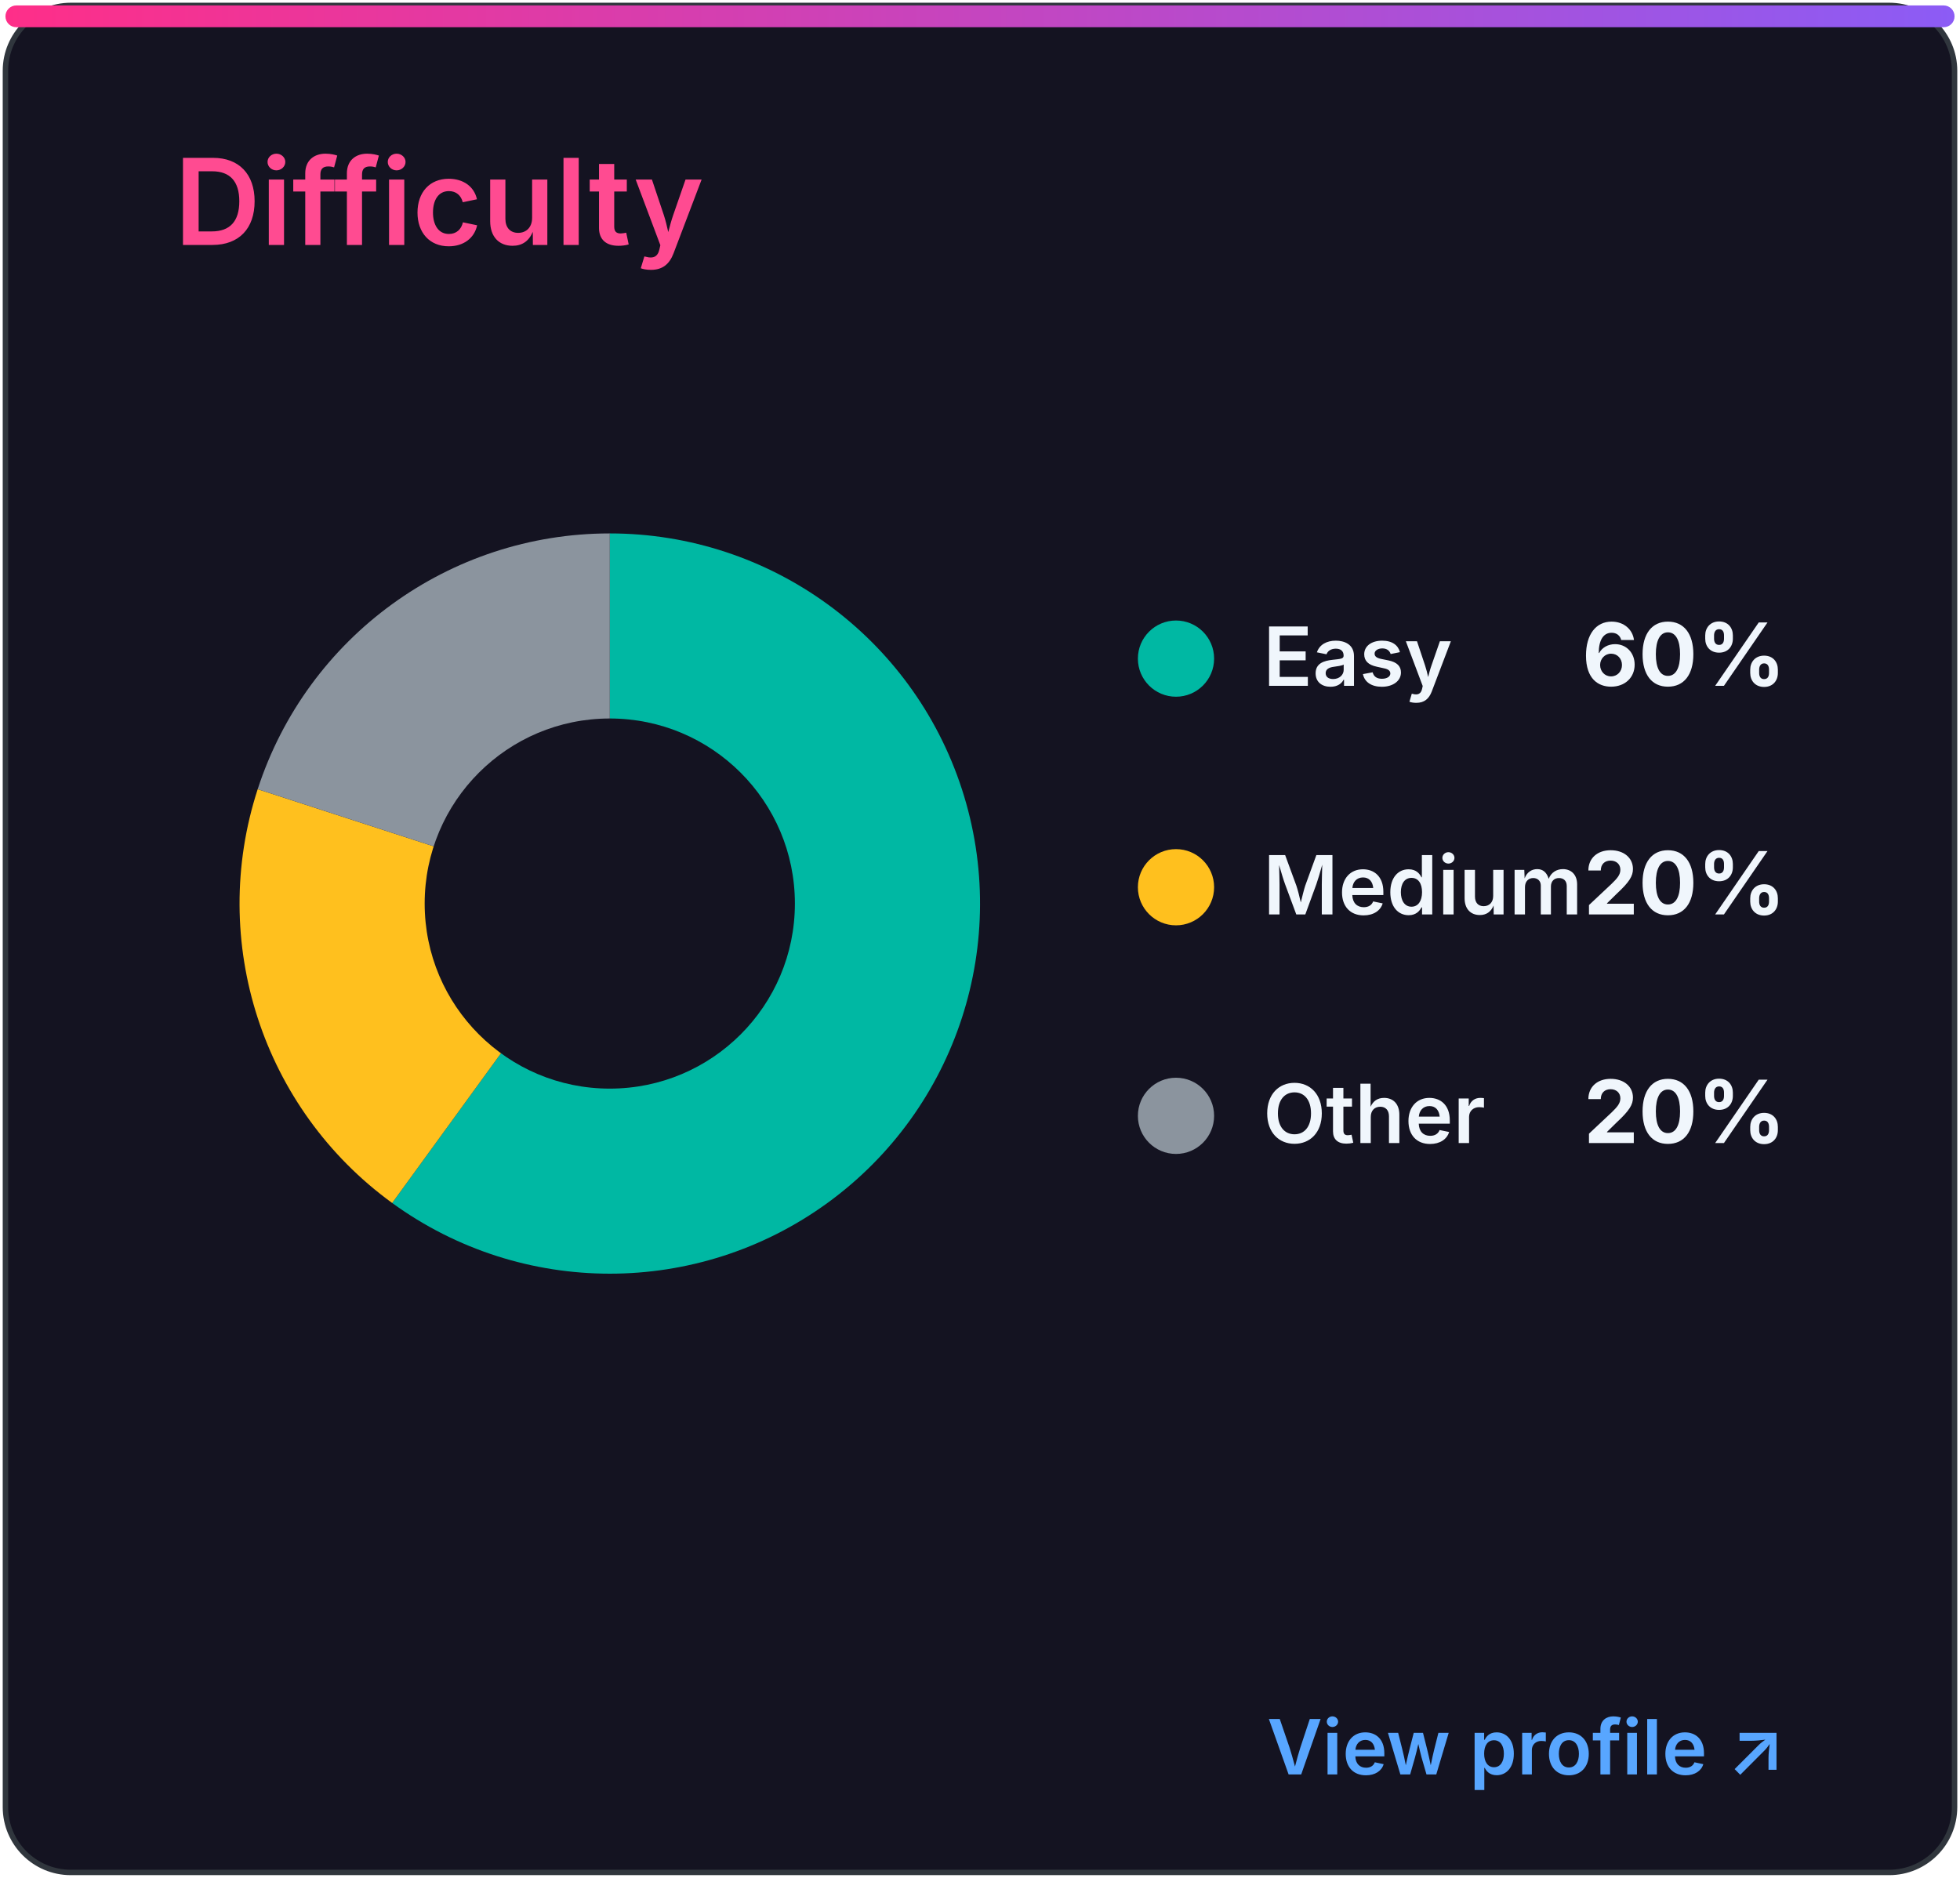
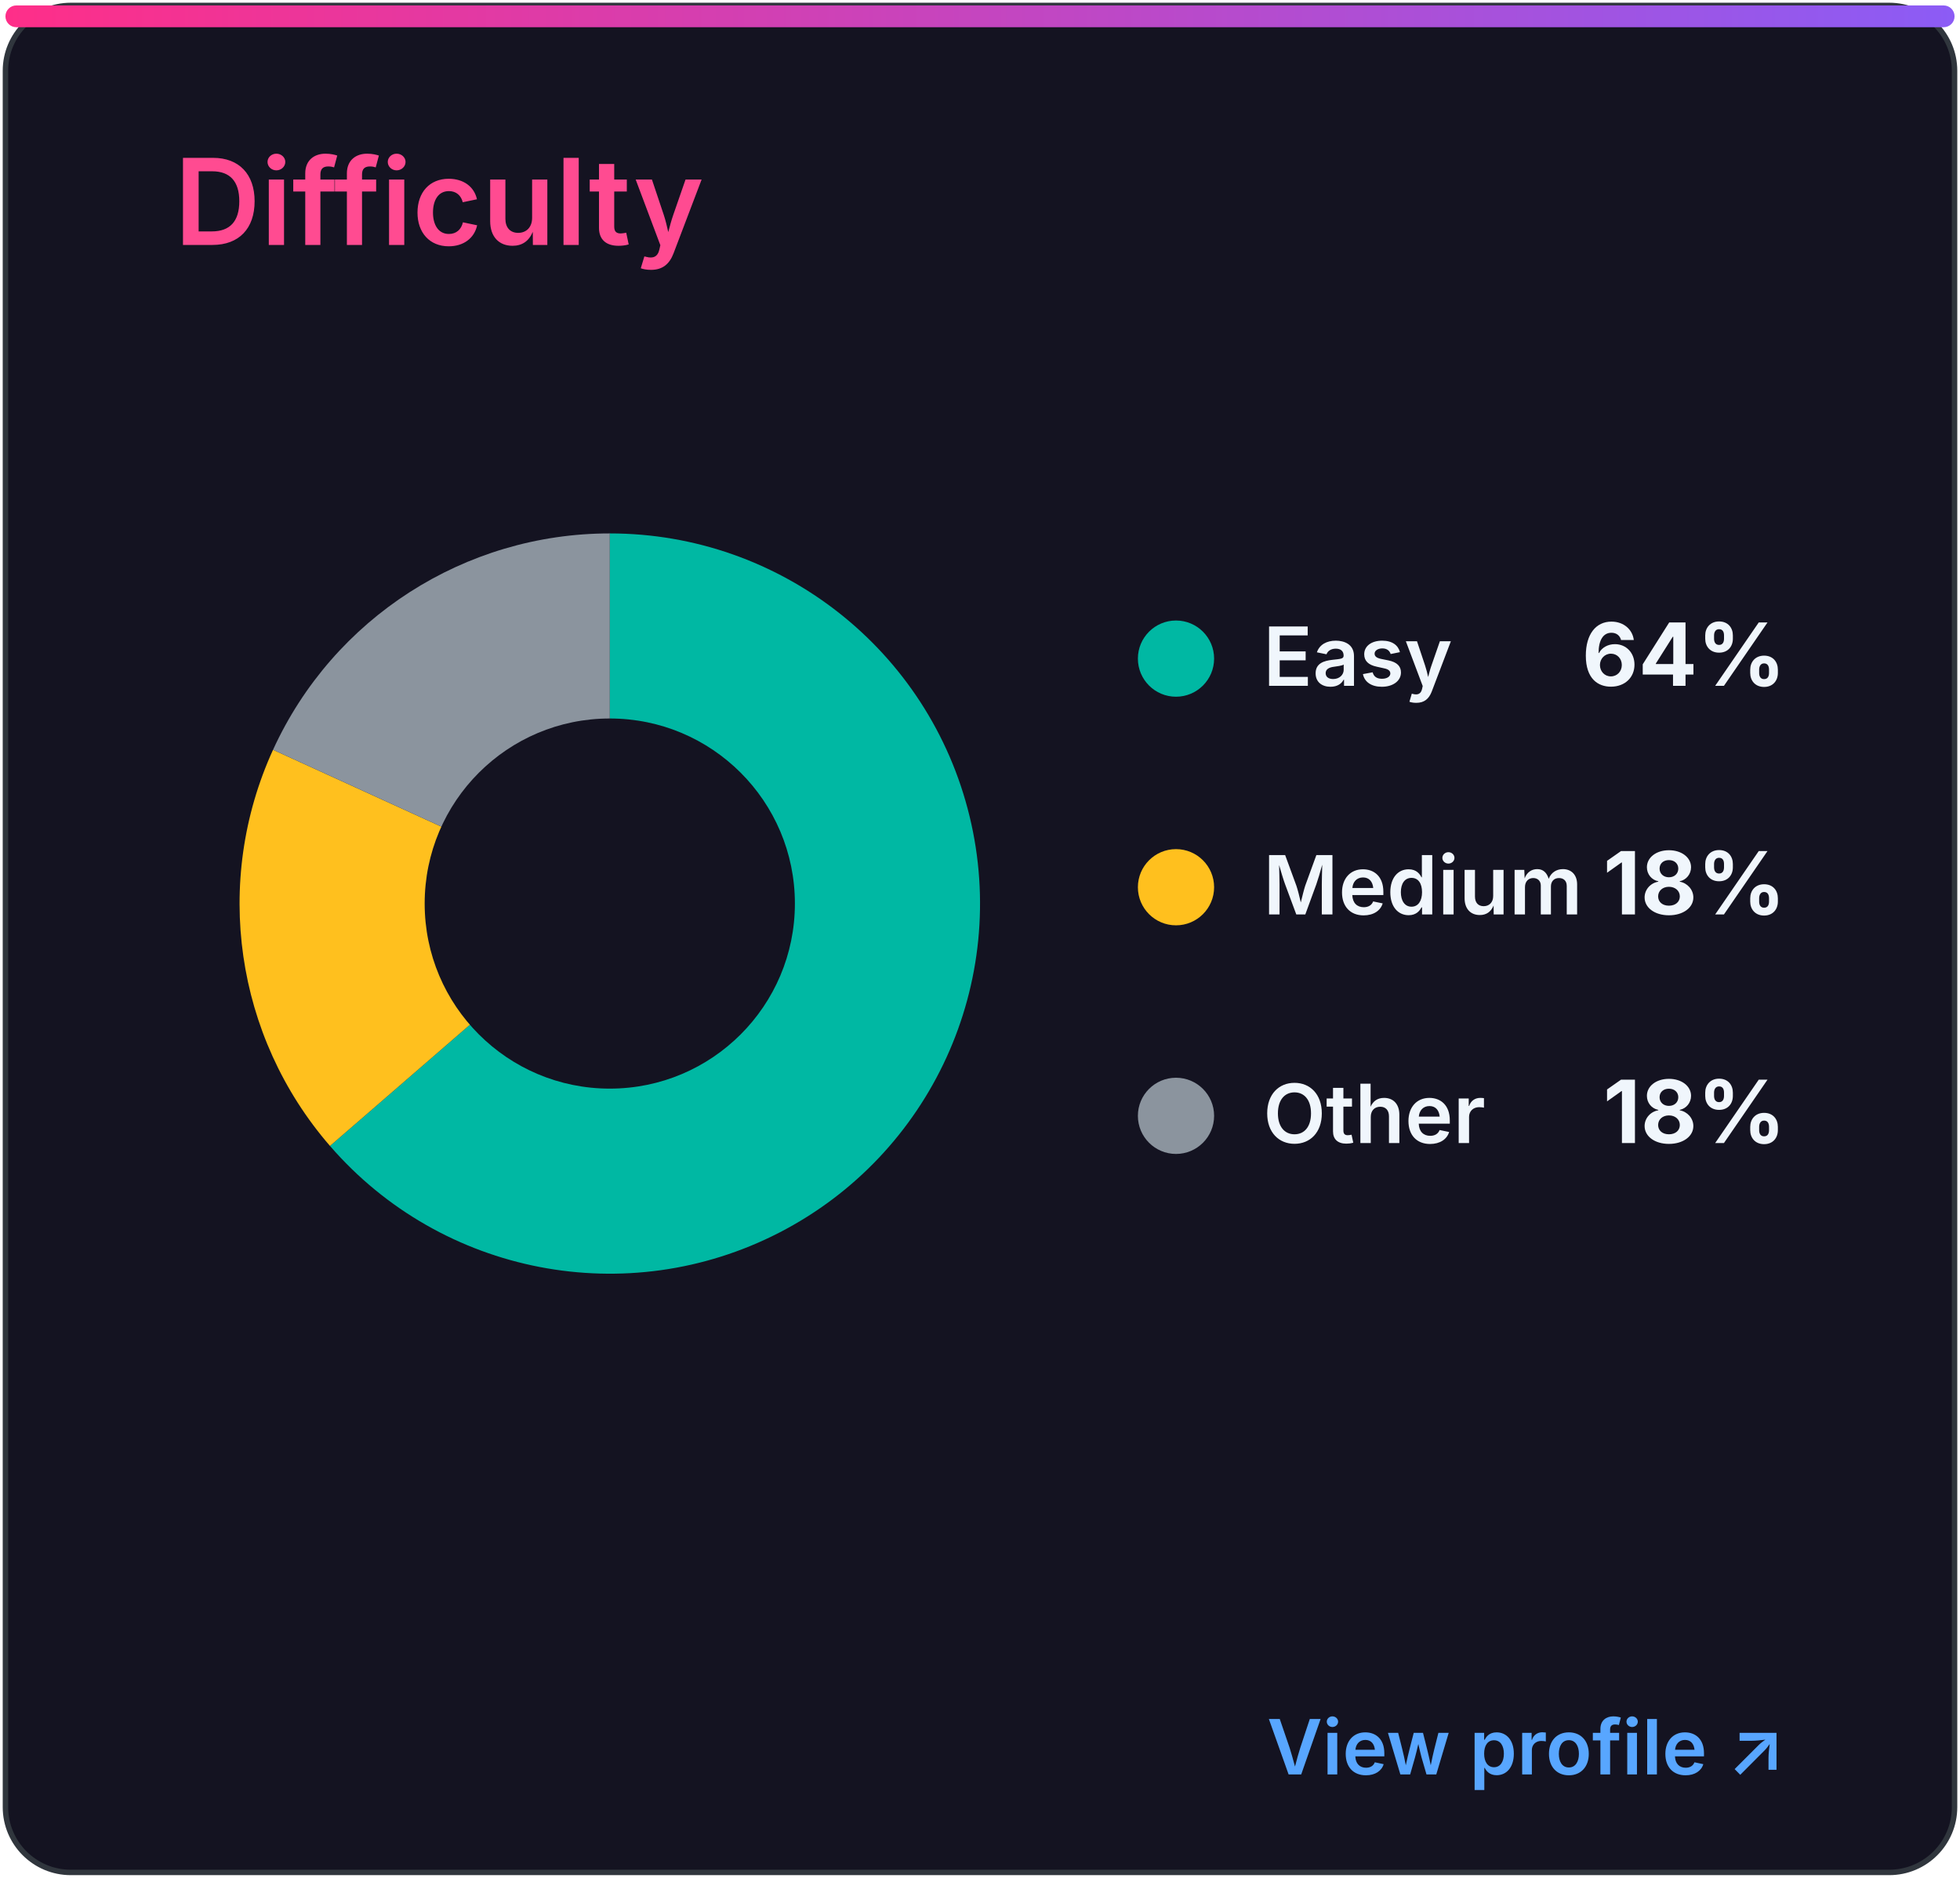
<svg xmlns="http://www.w3.org/2000/svg" width="360" height="345" viewBox="0 0 360 345" role="img" aria-labelledby="title desc">
  <defs>
    <linearGradient id="accent" x1="0" x2="1">
      <stop stop-color="#ff2e88" />
      <stop offset="1" stop-color="#8b5cf6" />
    </linearGradient>
    <clipPath id="bar">
      <rect x="32" y="82" width="296" height="8" rx="4" />
    </clipPath>
    <style>
.heading{font:600 22px -apple-system,BlinkMacSystemFont,'Segoe UI',sans-serif;fill:#ff4b91}
.eyebrow{font:600 10px -apple-system,BlinkMacSystemFont,'Segoe UI',sans-serif;letter-spacing:1.2px;fill:#8b949e}
.total{font:700 52px -apple-system,BlinkMacSystemFont,'Segoe UI',sans-serif;fill:#f0f6fc}
.metric{font:600 15px -apple-system,BlinkMacSystemFont,'Segoe UI',sans-serif;fill:#f0f6fc}
.count{font:700 16px -apple-system,BlinkMacSystemFont,'Segoe UI',sans-serif;fill:#f0f6fc}
.muted{font:500 13px -apple-system,BlinkMacSystemFont,'Segoe UI',sans-serif;fill:#8b949e}
.language{font:700 31px -apple-system,BlinkMacSystemFont,'Segoe UI',sans-serif;fill:#f0f6fc}
.link{font:600 14px -apple-system,BlinkMacSystemFont,'Segoe UI',sans-serif;fill:#58a6ff}
</style>
  </defs>
  <rect x="1" y="1" width="358" height="343" rx="12" fill="#141321" stroke="#30363d" />
  <rect x="1" y="1" width="358" height="4" rx="2" fill="url(#accent)" />
  <text x="32" y="45" class="heading">Difficulty</text>
-   <path d="M 112 166 L 112.00 98.00 A 68 68 0 1 1 72.03 221.01 Z" fill="#00b8a3" />
-   <path d="M 112 166 L 72.03 221.01 A 68 68 0 0 1 47.33 144.99 Z" fill="#ffc01e" />
-   <path d="M 112 166 L 47.33 144.99 A 68 68 0 0 1 112.00 98.00 Z" fill="#8b949e" />
+   <path d="M 112 166 L 112.00 98.00 A 68 68 0 1 1 60.61 210.53 Z" fill="#00b8a3" />
+   <path d="M 112 166 L 60.61 210.53 A 68 68 0 0 1 50.15 137.75 Z" fill="#ffc01e" />
+   <path d="M 112 166 L 50.15 137.75 A 68 68 0 0 1 112.00 98.00 Z" fill="#8b949e" />
  <circle cx="112" cy="166" r="34" fill="#141321" />
  <circle cx="216" cy="121" r="7" fill="#00b8a3" />
  <text x="232" y="126" class="metric">Easy</text>
-   <text x="328" y="126" class="count" text-anchor="end">60%</text>
+   <text x="328" y="126" class="count" text-anchor="end">64%</text>
  <circle cx="216" cy="163" r="7" fill="#ffc01e" />
  <text x="232" y="168" class="metric">Medium</text>
-   <text x="328" y="168" class="count" text-anchor="end">20%</text>
+   <text x="328" y="168" class="count" text-anchor="end">18%</text>
  <circle cx="216" cy="205" r="7" fill="#8b949e" />
  <text x="232" y="210" class="metric">Other</text>
-   <text x="328" y="210" class="count" text-anchor="end">20%</text>
+   <text x="328" y="210" class="count" text-anchor="end">18%</text>
  <text x="328" y="326" class="link" text-anchor="end">View profile ↗</text>
</svg>
